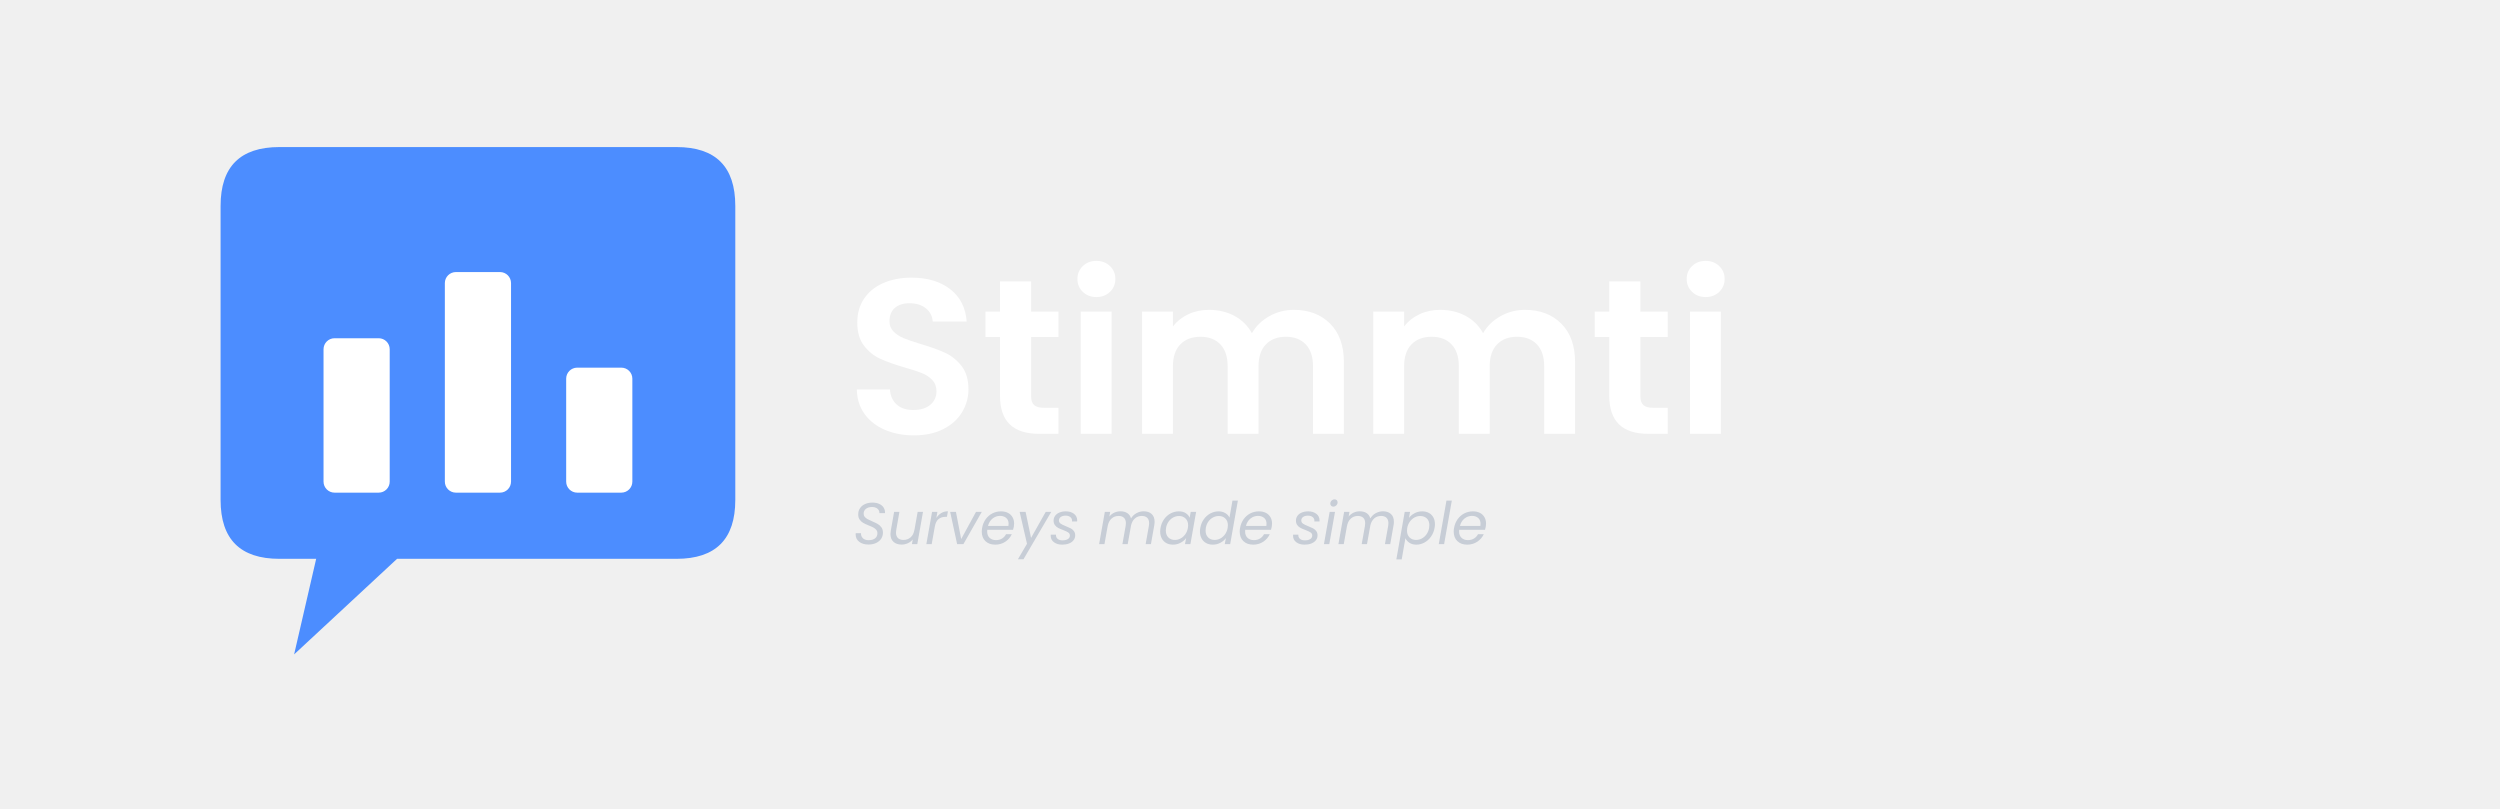
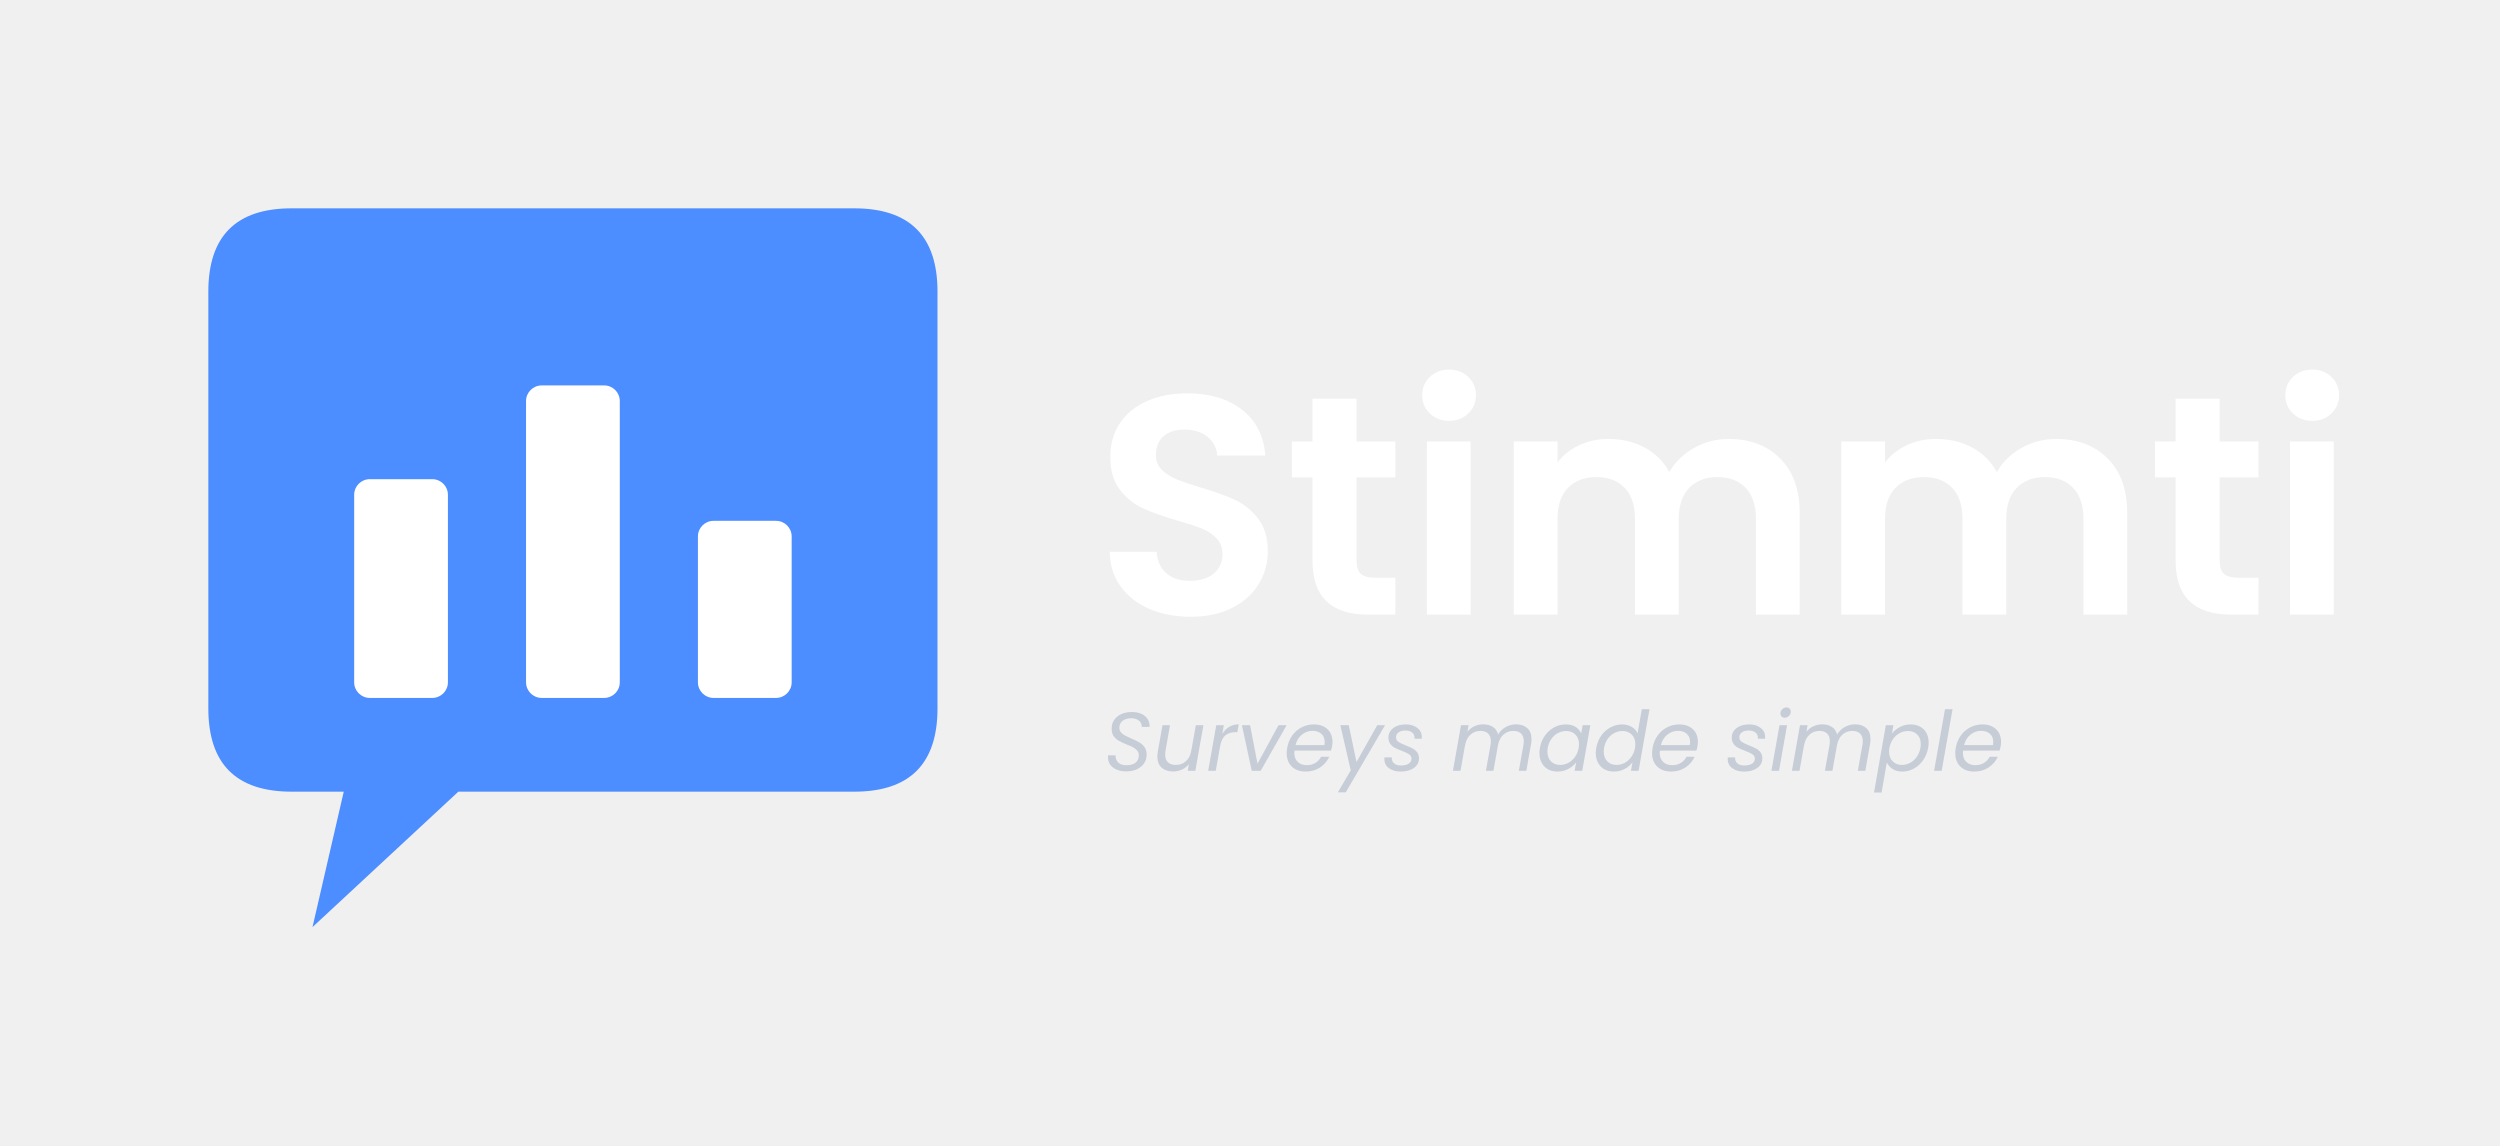
- <svg xmlns="http://www.w3.org/2000/svg" width="680" height="220" viewBox="0 0 680 220" role="img" aria-labelledby="title desc">
+ <svg xmlns="http://www.w3.org/2000/svg" width="480" height="220" viewBox="20 0 480 220" role="img" aria-labelledby="title desc">
  <g transform="translate(60,40)">
    <path d="M0 16 Q0 0 16 0 L124 0 Q140 0 140 16 L140 96 Q140 112 124 112 L48 112 L20 138 L26 112 L16 112 Q0 112 0 96 Z" fill="#4C8DFF" />
    <rect x="28" y="52" width="18" height="42" rx="3" fill="#FFFFFF" />
    <rect x="61" y="34" width="18" height="60" rx="3" fill="#FFFFFF" />
    <rect x="94" y="60" width="18" height="34" rx="3" fill="#FFFFFF" />
  </g>
  <g fill="#FFFFFF">
    <path d="M51 201H201Q204 158 231.5 133.0Q259 108 307 108Q356 108 384.0 131.5Q412 155 412 193Q412 224 393.0 244.0Q374 264 345.5 275.5Q317 287 267 301Q199 321 156.5 340.5Q114 360 83.5 399.5Q53 439 53 505Q53 567 84.0 613.0Q115 659 171.0 683.5Q227 708 299 708Q407 708 474.5 655.5Q542 603 549 509H395Q393 545 364.5 568.5Q336 592 289 592Q248 592 223.5 571.0Q199 550 199 510Q199 482 217.5 463.5Q236 445 263.5 433.5Q291 422 341 407Q409 387 452.0 367.0Q495 347 526.0 307.0Q557 267 557 202Q557 146 528.0 98.0Q499 50 443.0 21.5Q387 -7 310 -7Q237 -7 178.5 18.0Q120 43 86.0 90.0Q52 137 51 201Z" transform="translate(230,118) scale(0.06,-0.06)" />
    <path d="M232 439V171Q232 143 245.5 130.5Q259 118 291 118H356V0H268Q91 0 91 172V439H25V554H91V691H232V554H356V439Z" transform="translate(266.54,118) scale(0.06,-0.06)" />
    <path d="M54 702Q54 737 78.5 760.5Q103 784 140 784Q177 784 201.5 760.5Q226 737 226 702Q226 667 201.5 643.5Q177 620 140 620Q103 620 78.5 643.5Q54 667 54 702ZM209 554V0H69V554Z" transform="translate(289.82,118) scale(0.06,-0.06)" />
    <path d="M984 325V0H844V306Q844 371 811.0 405.5Q778 440 721 440Q664 440 630.5 405.5Q597 371 597 306V0H457V306Q457 371 424.0 405.5Q391 440 334 440Q276 440 242.5 405.5Q209 371 209 306V0H69V554H209V487Q236 522 278.5 542.0Q321 562 372 562Q437 562 488.0 534.5Q539 507 567 456Q594 504 645.5 533.0Q697 562 757 562Q859 562 921.5 499.5Q984 437 984 325Z" transform="translate(306.5,118) scale(0.06,-0.06)" />
    <path d="M984 325V0H844V306Q844 371 811.0 405.5Q778 440 721 440Q664 440 630.5 405.5Q597 371 597 306V0H457V306Q457 371 424.0 405.5Q391 440 334 440Q276 440 242.5 405.5Q209 371 209 306V0H69V554H209V487Q236 522 278.5 542.0Q321 562 372 562Q437 562 488.0 534.5Q539 507 567 456Q594 504 645.5 533.0Q697 562 757 562Q859 562 921.5 499.5Q984 437 984 325Z" transform="translate(369.38,118) scale(0.06,-0.06)" />
    <path d="M232 439V171Q232 143 245.5 130.5Q259 118 291 118H356V0H268Q91 0 91 172V439H25V554H91V691H232V554H356V439Z" transform="translate(432.26,118) scale(0.06,-0.06)" />
    <path d="M54 702Q54 737 78.5 760.5Q103 784 140 784Q177 784 201.5 760.5Q226 737 226 702Q226 667 201.5 643.5Q177 620 140 620Q103 620 78.5 643.5Q54 667 54 702ZM209 554V0H69V554Z" transform="translate(455.54,118) scale(0.06,-0.06)" />
  </g>
  <g fill="#C7CDD6">
    <path d="M46 164Q46 179 47 186H137Q134 137 167.0 102.0Q200 67 268 67Q336 67 376.0 98.0Q416 129 416 185Q416 219 396.5 242.5Q377 266 348.5 281.5Q320 297 271 316Q211 340 174.5 361.0Q138 382 113.0 418.0Q88 454 90 509Q90 567 121.0 612.0Q152 657 206.5 681.5Q261 706 331 706Q399 706 448.5 683.0Q498 660 523.0 619.0Q548 578 545 527H450Q452 553 438.5 577.0Q425 601 396.5 616.0Q368 631 326 631Q261 631 221.5 600.5Q182 570 182 517Q182 486 200.5 463.5Q219 441 247.0 425.5Q275 410 324 389Q383 364 420.5 342.5Q458 321 484.0 285.0Q510 249 510 195Q510 137 480.0 91.5Q450 46 394.0 19.5Q338 -7 264 -7Q167 -7 106.5 39.5Q46 86 46 164Z" transform="translate(232,148) scale(0.016,-0.016)" />
    <path d="M609 548 512 0H421L435 80Q402 38 351.0 15.0Q300 -8 245 -8Q159 -8 107.5 38.5Q56 85 56 172Q56 194 61 227L118 548H208L154 239Q150 218 150 195Q150 134 183.5 102.5Q217 71 277 71Q349 71 399.5 116.0Q450 161 464 247V244L518 548Z" transform="translate(241.312,148) scale(0.016,-0.016)" />
    <path d="M393 558 376 464H352Q281 464 233.5 426.0Q186 388 170 298L117 0H26L123 548H214L196 444Q229 498 279.0 528.0Q329 558 393 558Z" transform="translate(251.552,148) scale(0.016,-0.016)" />
    <path d="M245 86 497 548H595L283 0H176L58 548H156Z" transform="translate(257.52,148) scale(0.016,-0.016)" />
    <path d="M584 348Q584 327 579 297Q575 271 566 243H128Q126 223 126 214Q126 145 167.5 106.5Q209 68 276 68Q335 68 379.5 95.5Q424 123 447 169H545Q509 90 434.5 40.5Q360 -9 262 -9Q159 -9 96.5 50.5Q34 110 34 213Q34 242 40 275Q55 360 101.0 424.0Q147 488 214.5 522.5Q282 557 361 557Q430 557 480.5 530.5Q531 504 557.5 456.5Q584 409 584 348ZM490 346Q490 410 449.5 445.0Q409 480 344 480Q274 480 217.0 434.5Q160 389 140 309H487Q490 329 490 346Z" transform="translate(266.496,148) scale(0.016,-0.016)" />
    <path d="M159 548 252 106 501 548H595L123 -258H28L183 6L58 548Z" transform="translate(276.416,148) scale(0.016,-0.016)" />
    <path d="M23 142Q23 155 24 161H113Q109 118 138.5 91.0Q168 64 224 64Q280 64 314.5 85.5Q349 107 349 146Q349 179 321.0 198.0Q293 217 235 239Q184 258 151.0 275.0Q118 292 95.0 322.5Q72 353 72 400Q72 446 98.5 482.0Q125 518 172.5 537.5Q220 557 281 557Q365 557 419.0 515.0Q473 473 473 405Q473 392 472 385H385L386 397Q386 437 355.5 460.5Q325 484 275 484Q226 484 194.5 462.0Q163 440 163 403Q163 368 192.0 348.0Q221 328 282 304Q333 284 364.0 267.5Q395 251 417.0 222.0Q439 193 439 149Q439 101 410.5 65.0Q382 29 332.0 10.0Q282 -9 219 -9Q133 -9 78.0 32.0Q23 73 23 142Z" transform="translate(285.424,148) scale(0.016,-0.016)" />
    <path d="M969 380Q969 348 964 323L907 0H817L872 310Q876 331 876 355Q876 416 843.5 447.5Q811 479 752 479Q684 479 635.5 437.5Q587 396 569 318L512 0H422L477 310Q481 333 481 356Q481 416 448.5 447.5Q416 479 357 479Q286 479 236.0 433.5Q186 388 171 302V304L117 0H26L123 548H214L200 469Q234 512 284.0 535.0Q334 558 389 558Q458 558 505.5 527.0Q553 496 568 436Q602 494 660.5 526.0Q719 558 784 558Q868 558 918.5 512.5Q969 467 969 380Z" transform="translate(298.544,148) scale(0.016,-0.016)" />
    <path d="M351 557Q423 557 470.0 526.0Q517 495 535 448L553 548H645L548 0H456L475 102Q439 54 380.0 22.5Q321 -9 250 -9Q186 -9 137.0 18.5Q88 46 61.0 97.0Q34 148 34 215Q34 245 40 276Q55 360 100.5 423.5Q146 487 211.5 522.0Q277 557 351 557ZM509 320Q509 393 465.5 435.5Q422 478 355 478Q304 478 257.5 454.0Q211 430 178.0 384.0Q145 338 134 276Q130 255 130 230Q130 156 173.0 113.5Q216 71 283 71Q334 71 380.5 95.5Q427 120 460.5 166.5Q494 213 505 275Q509 296 509 320Z" transform="translate(315.024,148) scale(0.016,-0.016)" />
    <path d="M352 557Q415 557 465.0 527.5Q515 498 536 450L587 740H679L548 0H456L475 103Q440 54 381.0 22.5Q322 -9 251 -9Q187 -9 138.0 18.5Q89 46 61.5 97.0Q34 148 34 215Q34 245 40 276Q55 360 100.5 423.5Q146 487 212.0 522.0Q278 557 352 557ZM509 320Q509 393 465.5 435.5Q422 478 355 478Q304 478 257.5 454.0Q211 430 178.0 384.0Q145 338 134 276Q130 255 130 230Q130 156 173.0 113.5Q216 71 283 71Q334 71 380.5 95.5Q427 120 460.5 166.5Q494 213 505 275Q509 296 509 320Z" transform="translate(325.84,148) scale(0.016,-0.016)" />
    <path d="M584 348Q584 327 579 297Q575 271 566 243H128Q126 223 126 214Q126 145 167.5 106.5Q209 68 276 68Q335 68 379.5 95.5Q424 123 447 169H545Q509 90 434.5 40.5Q360 -9 262 -9Q159 -9 96.5 50.5Q34 110 34 213Q34 242 40 275Q55 360 101.0 424.0Q147 488 214.5 522.5Q282 557 361 557Q430 557 480.5 530.5Q531 504 557.5 456.5Q584 409 584 348ZM490 346Q490 410 449.5 445.0Q409 480 344 480Q274 480 217.0 434.5Q160 389 140 309H487Q490 329 490 346Z" transform="translate(336.656,148) scale(0.016,-0.016)" />
    <path d="M23 142Q23 155 24 161H113Q109 118 138.5 91.0Q168 64 224 64Q280 64 314.5 85.5Q349 107 349 146Q349 179 321.0 198.0Q293 217 235 239Q184 258 151.0 275.0Q118 292 95.0 322.5Q72 353 72 400Q72 446 98.5 482.0Q125 518 172.5 537.5Q220 557 281 557Q365 557 419.0 515.0Q473 473 473 405Q473 392 472 385H385L386 397Q386 437 355.5 460.5Q325 484 275 484Q226 484 194.5 462.0Q163 440 163 403Q163 368 192.0 348.0Q221 328 282 304Q333 284 364.0 267.5Q395 251 417.0 222.0Q439 193 439 149Q439 101 410.5 65.0Q382 29 332.0 10.0Q282 -9 219 -9Q133 -9 78.0 32.0Q23 73 23 142Z" transform="translate(351.344,148) scale(0.016,-0.016)" />
    <path d="M134 688Q134 718 156.0 739.5Q178 761 207 761Q230 761 244.0 747.0Q258 733 258 710Q258 680 236.0 658.5Q214 637 185 637Q163 637 148.5 651.5Q134 666 134 688ZM214 548 117 0H26L123 548Z" transform="translate(359.696,148) scale(0.016,-0.016)" />
    <path d="M969 380Q969 348 964 323L907 0H817L872 310Q876 331 876 355Q876 416 843.5 447.5Q811 479 752 479Q684 479 635.5 437.5Q587 396 569 318L512 0H422L477 310Q481 333 481 356Q481 416 448.5 447.5Q416 479 357 479Q286 479 236.0 433.5Q186 388 171 302V304L117 0H26L123 548H214L200 469Q234 512 284.0 535.0Q334 558 389 558Q458 558 505.5 527.0Q553 496 568 436Q602 494 660.5 526.0Q719 558 784 558Q868 558 918.5 512.5Q969 467 969 380Z" transform="translate(363.632,148) scale(0.016,-0.016)" />
    <path d="M420 557Q484 557 533.5 530.5Q583 504 610.0 454.5Q637 405 637 338Q637 309 631 276Q616 193 570.5 128.0Q525 63 459.5 27.0Q394 -9 321 -9Q251 -9 203.5 22.5Q156 54 135 101L72 -260H-19L123 548H214L196 447Q232 494 291.0 525.5Q350 557 420 557ZM542 322Q542 395 499.0 436.5Q456 478 388 478Q338 478 291.0 453.5Q244 429 210.5 382.5Q177 336 166 275Q162 254 162 229Q162 156 205.5 113.5Q249 71 316 71Q367 71 413.5 95.5Q460 120 493.5 166.5Q527 213 538 276Q542 297 542 322Z" transform="translate(380.112,148) scale(0.016,-0.016)" />
    <path d="M248 740 117 0H26L157 740Z" transform="translate(390.928,148) scale(0.016,-0.016)" />
    <path d="M584 348Q584 327 579 297Q575 271 566 243H128Q126 223 126 214Q126 145 167.5 106.5Q209 68 276 68Q335 68 379.5 95.5Q424 123 447 169H545Q509 90 434.5 40.5Q360 -9 262 -9Q159 -9 96.5 50.5Q34 110 34 213Q34 242 40 275Q55 360 101.0 424.0Q147 488 214.5 522.5Q282 557 361 557Q430 557 480.5 530.5Q531 504 557.5 456.5Q584 409 584 348ZM490 346Q490 410 449.5 445.0Q409 480 344 480Q274 480 217.0 434.5Q160 389 140 309H487Q490 329 490 346Z" transform="translate(394.864,148) scale(0.016,-0.016)" />
  </g>
</svg>
